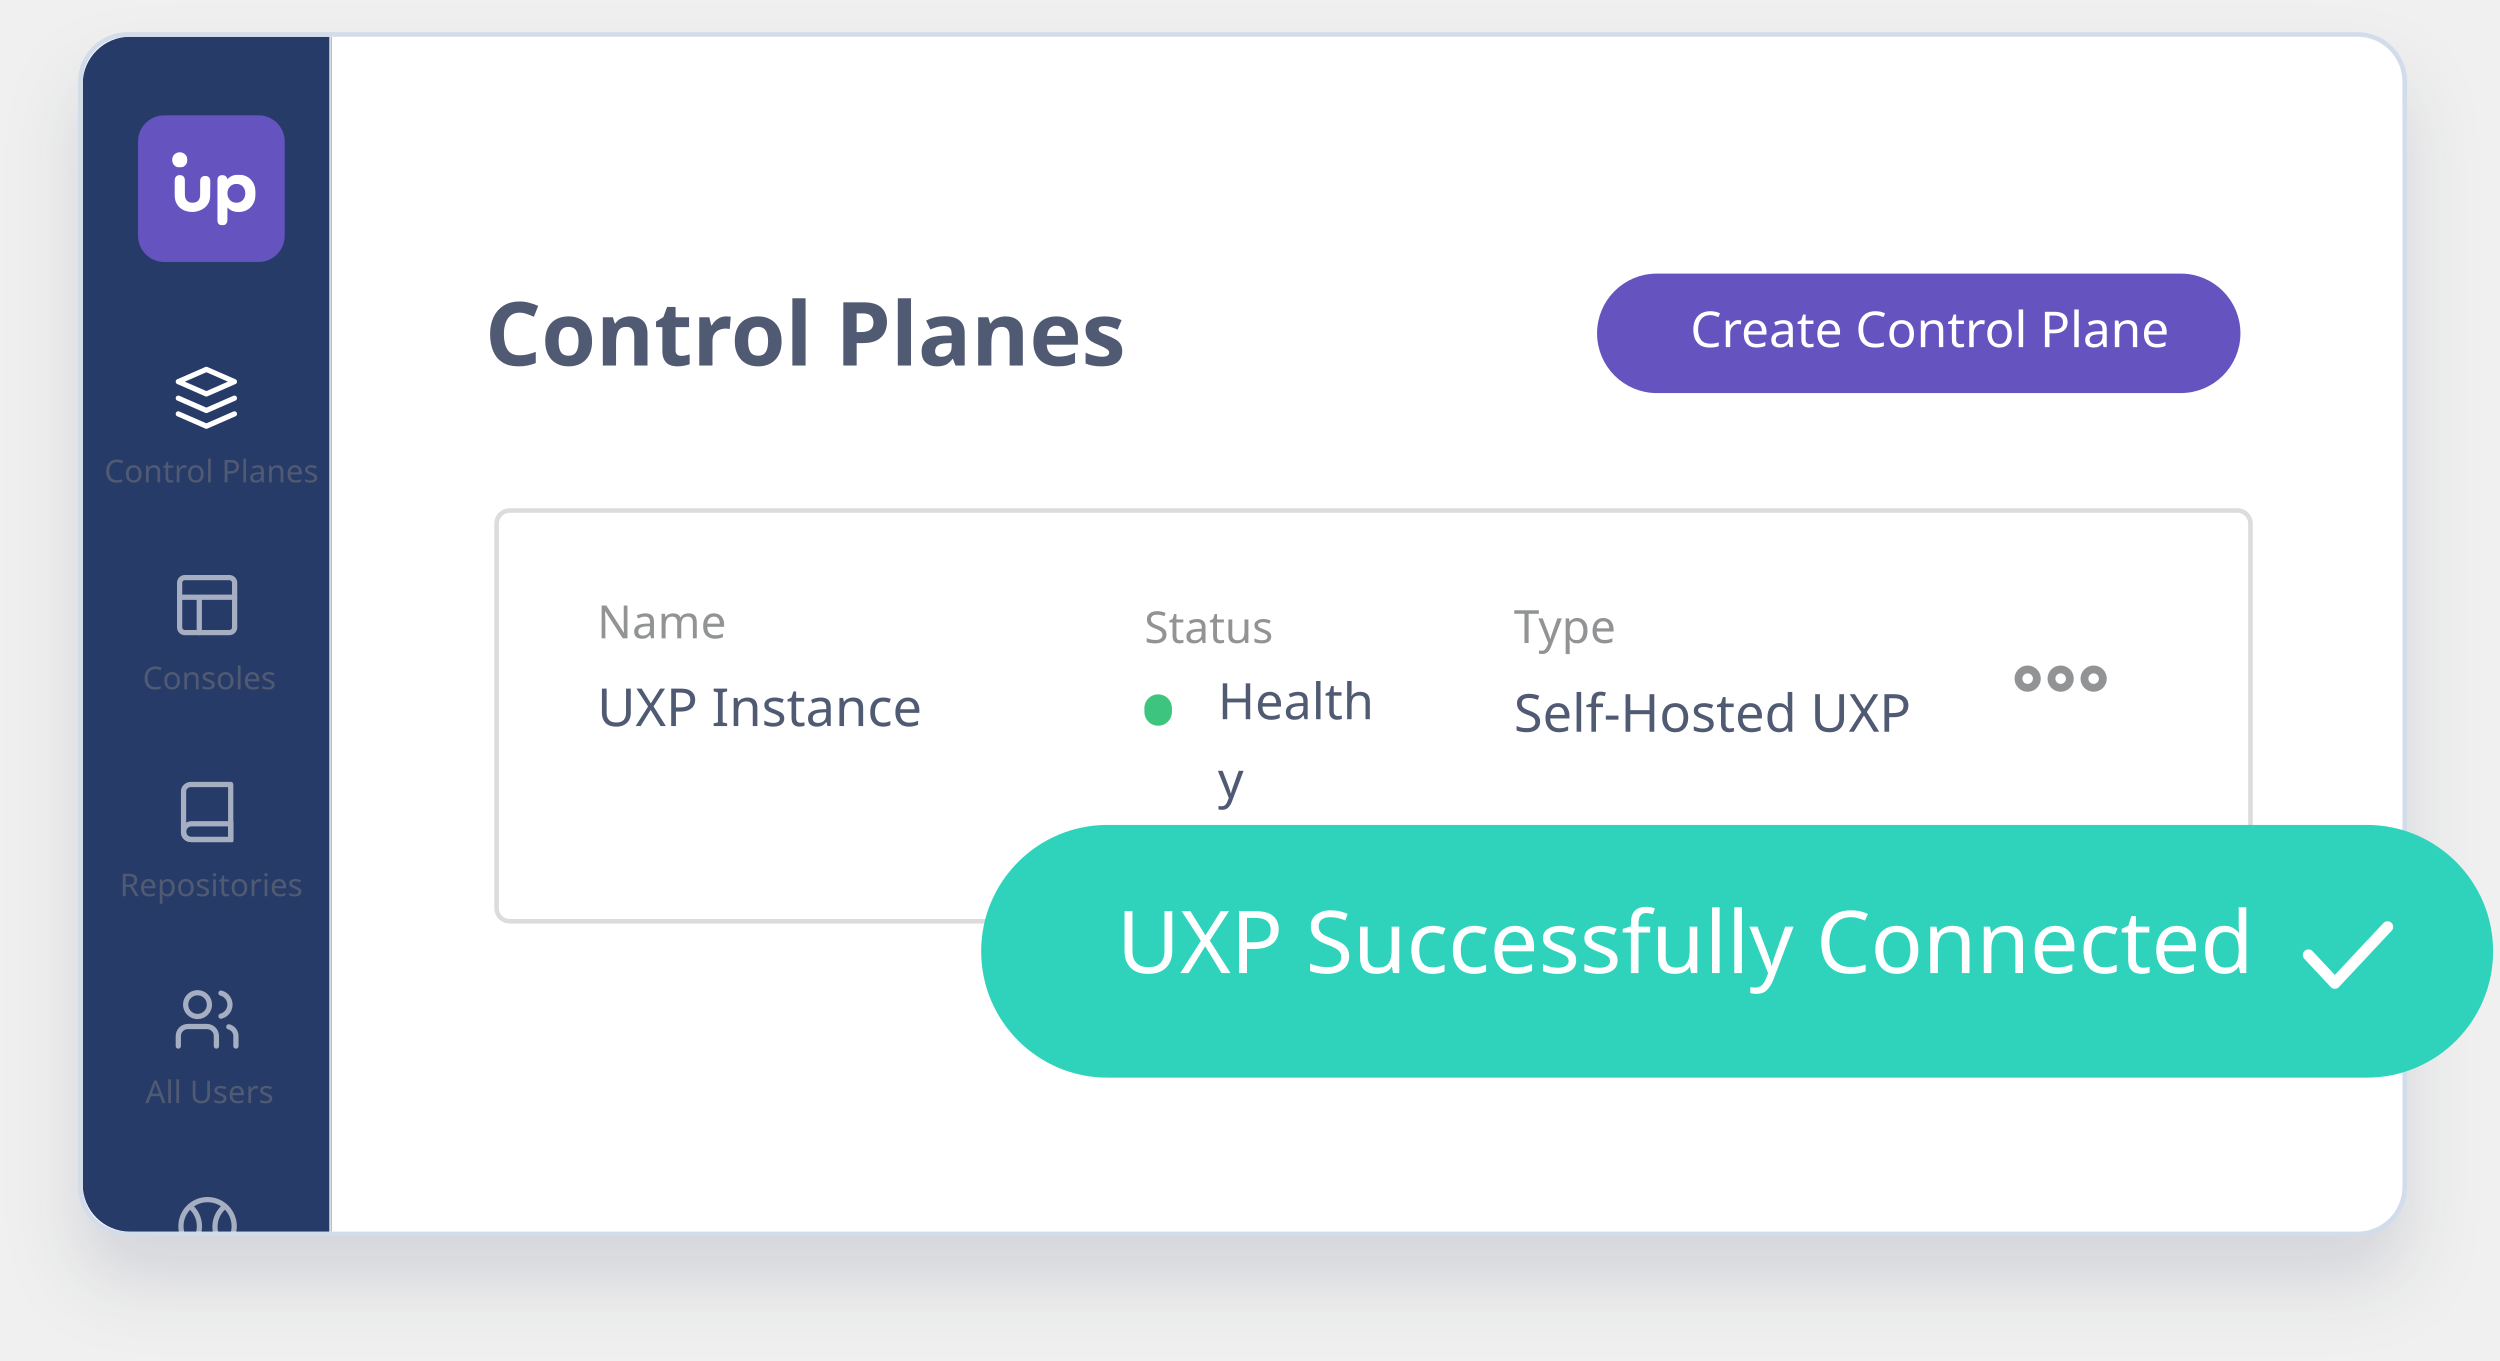
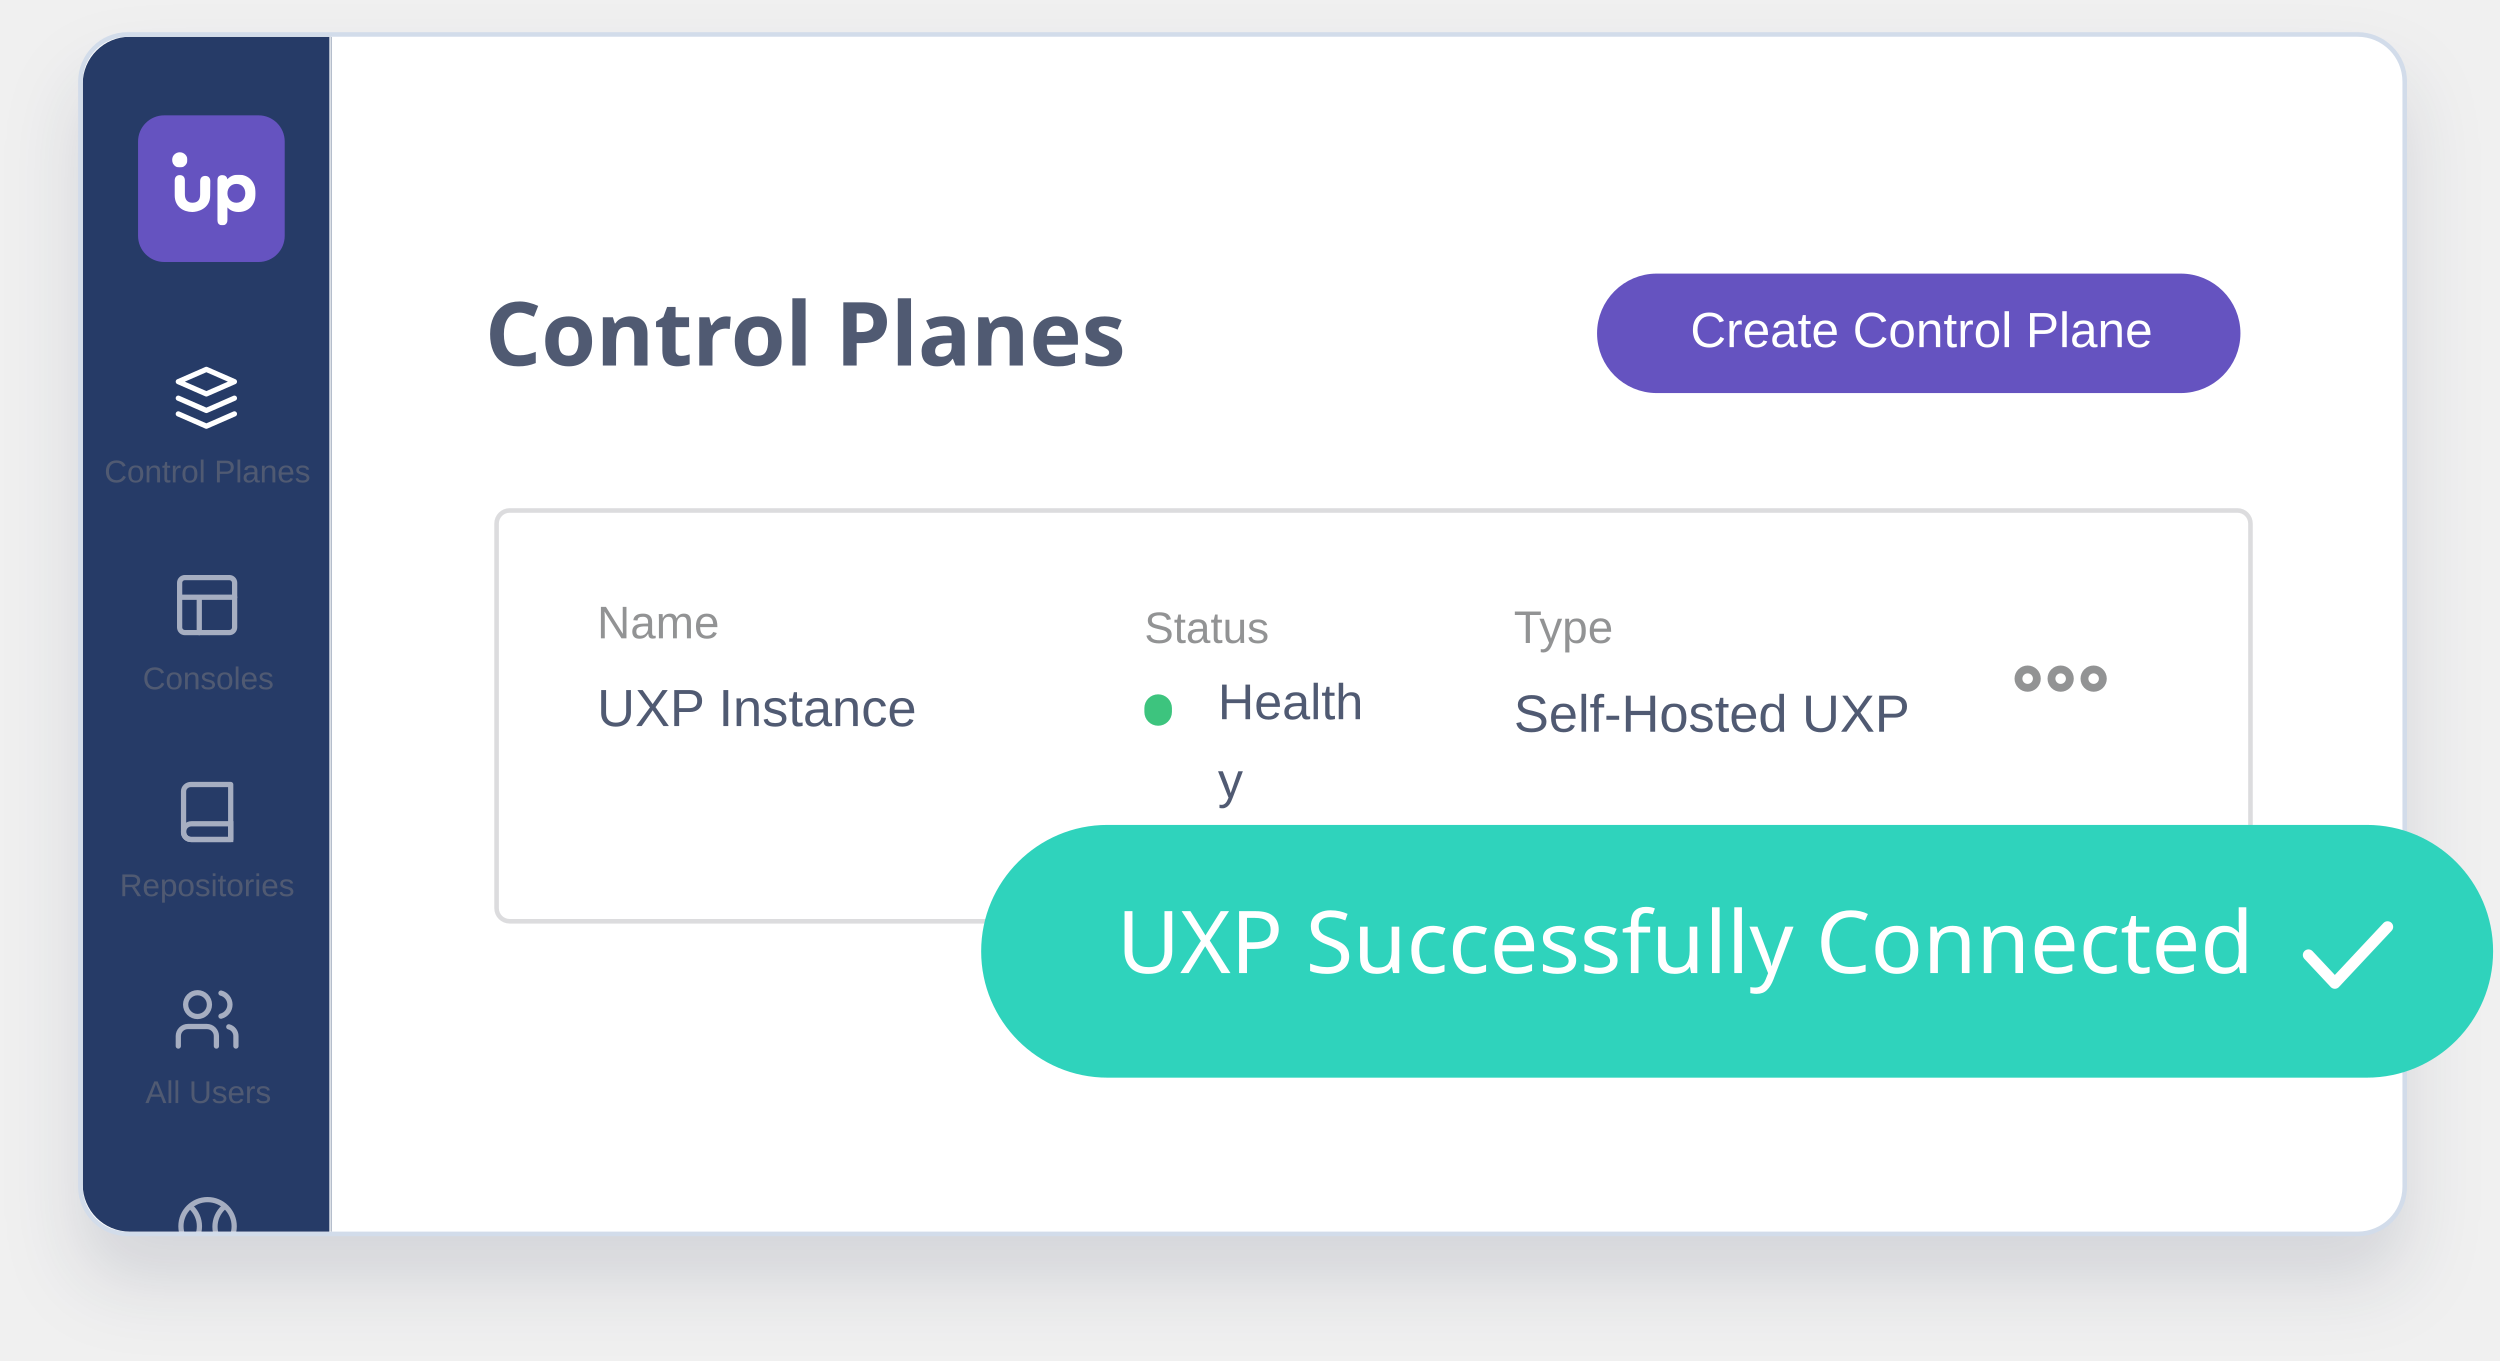
<svg xmlns="http://www.w3.org/2000/svg" xmlns:xlink="http://www.w3.org/1999/xlink" width="272" height="148" viewBox="0 0 272 148">
  <defs>
    <path id="d" d="M0 0h4.177v5.515H0z" />
    <path id="f" d="M0 0h1.673v1.674H0z" />
    <filter x="-5.9%" y="-7.7%" width="111.9%" height="123.1%" filterUnits="objectBoundingBox" id="b">
      <feMorphology radius=".5" operator="dilate" in="SourceAlpha" result="shadowSpreadOuter1" />
      <feOffset dy="5" in="shadowSpreadOuter1" result="shadowOffsetOuter1" />
      <feGaussianBlur stdDeviation="4" in="shadowOffsetOuter1" result="shadowBlurOuter1" />
      <feComposite in="shadowBlurOuter1" in2="SourceAlpha" operator="out" result="shadowBlurOuter1" />
      <feColorMatrix values="0 0 0 0 0.067 0 0 0 0 0.102 0 0 0 0 0.239 0 0 0 0.127 0" in="shadowBlurOuter1" />
    </filter>
    <rect id="a" x="0" y="0" width="252.385" height="130" rx="5.129" />
  </defs>
  <g fill="none" fill-rule="evenodd">
    <g transform="translate(9 4)">
      <mask id="c" fill="#fff">
        <use xlink:href="#a" />
      </mask>
      <use fill="#000" filter="url(#b)" xlink:href="#a" />
      <rect stroke="#D2DCEA" stroke-width=".5" fill="#FFF" x="-.25" y="-.25" width="252.885" height="130.5" rx="5.129" />
      <g mask="url(#c)">
        <path fill="#263B67" d="M0 0h27.07v514.08H0z" />
        <path fill="#DCE0E6" d="M27.07 0h-.246v514.08h.246z" />
-         <text font-family="Avenir-Roman, Avenir" font-size="3.419" fill="#505A72" transform="translate(2.137 35.904)">
+         <text font-family="'Avenir-Roman', 'Arial', sans-serif" font-size="3.419" fill="#505A72" transform="translate(2.137 35.904)">
          <tspan x=".213" y="12.579">Control Planes</tspan>
        </text>
        <g stroke="#FFF" stroke-linecap="round" stroke-linejoin="round" stroke-width=".57">
          <path d="m13.452 36.189-3.051 1.335 3.051 1.335 3.052-1.335zM10.4 41.033l3.052 1.335 3.052-1.335M10.4 39.323l3.052 1.335 3.052-1.335" />
        </g>
-         <text font-family="Avenir-Roman, Avenir" font-size="3.419" fill="#505A72" transform="translate(2.137 58.415)">
+         <text font-family="'Avenir-Roman', 'Arial', sans-serif" font-size="3.419" fill="#505A72" transform="translate(2.137 58.415)">
          <tspan x="4.395" y="12.579">Consoles</tspan>
        </text>
        <g transform="translate(10.116 58.415)" stroke="#A6AEC1" stroke-linecap="round" stroke-linejoin="round" stroke-width=".57">
          <rect x=".427" y=".427" width="5.984" height="5.984" rx=".57" />
          <path d="M.427 2.565h5.984M2.565 6.411V2.565" />
        </g>
-         <text font-family="Avenir-Roman, Avenir" font-size="3.419" fill="#505A72" transform="translate(2.137 80.926)">
+         <text font-family="'Avenir-Roman', 'Arial', sans-serif" font-size="3.419" fill="#505A72" transform="translate(2.137 80.926)">
          <tspan x="1.895" y="12.579">Repositories</tspan>
        </text>
        <g stroke="#A6AEC1" stroke-width=".57">
          <path d="M11.825 85.628H16.1v1.71h-4.275a.855.855 0 0 1 0-1.71z" />
          <path d="M11.772 81.353H16.1v5.984h-4.328c-.443 0-.801-.334-.801-.748v-4.488c0-.413.358-.748.801-.748z" stroke-linecap="round" stroke-linejoin="round" />
        </g>
        <g>
-           <text font-family="Avenir-Roman, Avenir" font-size="3.419" fill="#505A72" transform="translate(2.137 103.437)">
+           <text font-family="'Avenir-Roman', 'Arial', sans-serif" font-size="3.419" fill="#505A72" transform="translate(2.137 103.437)">
            <tspan x="4.684" y="12.579">All Users</tspan>
          </text>
          <g transform="translate(10.4 104.007)" stroke="#A6AEC1" stroke-linecap="round" stroke-linejoin="round" stroke-width=".57">
            <path d="M4.145 5.803V4.715a1.036 1.036 0 0 0-1.036-1.037H1.036C.464 3.678 0 4.142 0 4.715v1.088M6.269 5.803V4.715c0-.473-.32-.885-.777-1.003" />
            <circle cx="2.092" cy="1.295" r="1.295" />
            <path d="M4.643.042a1.295 1.295 0 0 1 0 2.51" />
          </g>
        </g>
        <g>
-           <text font-family="Avenir-Roman, Avenir" font-size="3.419" fill="#505A72" transform="translate(2.137 125.948)">
+           <text font-family="'Avenir-Roman', 'Arial', sans-serif" font-size="3.419" fill="#505A72" transform="translate(2.137 125.948)">
            <tspan x="6.584" y="12.579">Teams</tspan>
          </text>
          <g stroke="#A6AEC1" stroke-linecap="round" stroke-linejoin="round" stroke-width=".57">
            <path d="M13.583 126.518a2.897 2.897 0 1 1 0 5.794 2.897 2.897 0 0 1 0-5.794z" />
            <path d="M15.31 127.373a2.842 2.842 0 0 0-.92 2.097c0 .807.335 1.535.873 2.053M11.88 131.425a2.84 2.84 0 0 0 .819-2c0-.805-.335-1.534-.874-2.052" />
          </g>
        </g>
        <g transform="translate(6.02 8.549)">
          <rect fill="#6553C0" width="15.957" height="15.957" rx="2.85" />
          <path d="m7.86 7.17-.015 1.552c0 1.492-1.437 1.795-1.937 1.795-1.04 0-1.918-.634-1.918-1.795v-1.64c0-.364.21-.581.549-.581.346 0 .556.217.556.58v1.516c0 .59.297.911.813.911.549 0 .848-.274.848-.91V7.17c0-.363.21-.58.556-.58.34 0 .549.217.549.58" fill="#FFF" />
          <g transform="translate(8.619 6.453)">
            <mask id="e" fill="#fff">
              <use xlink:href="#d" />
            </mask>
            <path d="M3.048 2.032c0-.613-.395-1.024-.96-1.024-.572 0-.984.427-.984 1.024s.412 1.024.984 1.024c.565 0 .96-.42.96-1.024m1.129 0c0 1.234-.742 2.032-1.863 2.032-.508 0-.92-.177-1.193-.484h-.017v1.347c0 .363-.21.589-.556.589C.21 5.516 0 5.29 0 4.926V.63c0-.363.21-.58.548-.58.298 0 .5.16.548.443h.016C1.387.177 1.798 0 2.314 0c1.12 0 1.863.798 1.863 2.032" fill="#FFF" mask="url(#e)" />
          </g>
          <g transform="translate(3.704 3.99)">
            <mask id="g" fill="#fff">
              <use xlink:href="#f" />
            </mask>
            <path d="M1.673.837A.837.837 0 1 1 0 .837a.837.837 0 0 1 1.673 0" fill="#FFF" mask="url(#g)" />
          </g>
        </g>
      </g>
    </g>
    <rect x=".25" y=".25" width="190.824" height="44.695" rx="1.425" fill="#FFF" stroke="#DCDCDE" stroke-width=".5" transform="translate(53.778 55.29)" />
-     <g font-family="Avenir-Roman, Avenir">
+     <g font-family="'Avenir-Roman', 'Arial', sans-serif">
      <text font-size="5.699" fill="#505A72" transform="translate(64.972 64.448)">
        <tspan x="0" y="14.549">UXP Instance</tspan>
      </text>
      <text font-size="4.987" fill="#929394" transform="translate(64.972 64.448)">
        <tspan x="0" y="5">Name</tspan>
      </text>
    </g>
-     <g font-family="Avenir-Roman, Avenir">
+     <g font-family="'Avenir-Roman', 'Arial', sans-serif">
      <text font-size="5.699" fill="#505A72" transform="translate(164.705 64.957)">
        <tspan x="0" y="14.65">Self-Hosted UXP</tspan>
      </text>
      <text font-size="4.987" fill="#929394" transform="translate(164.705 64.957)">
        <tspan x="0" y="5">Type</tspan>
      </text>
    </g>
-     <text font-family="Avenir-Roman, Avenir" font-size="4.787" fill="#929394" transform="translate(124.507 64.957)">
+     <text font-family="'Avenir-Roman', 'Arial', sans-serif" font-size="4.787" fill="#929394" transform="translate(124.507 64.957)">
      <tspan x="0" y="5">Status</tspan>
    </text>
-     <text font-family="Avenir-Roman, Avenir" font-size="5.471" fill="#505A72" transform="translate(124.507 73.252)">
+     <text font-family="'Avenir-Roman', 'Arial', sans-serif" font-size="5.471" fill="#505A72" transform="translate(124.507 73.252)">
      <tspan x="8" y="5">Health</tspan>
      <tspan x="8" y="13.549">y</tspan>
    </text>
    <path d="M126.007 75.542a1.5 1.5 0 0 1 1.5 1.5v.42a1.5 1.5 0 1 1-3 0v-.42a1.5 1.5 0 0 1 1.5-1.5z" fill="#3DC47E" />
    <g stroke="#929394" stroke-linecap="round" stroke-linejoin="round" stroke-width=".855">
      <g transform="translate(219.711 72.938)">
        <circle cx="4.488" cy=".898" r="1" />
        <circle cx="8.078" cy=".898" r="1" />
        <circle cx=".898" cy=".898" r="1" />
      </g>
    </g>
    <g>
-       <text font-family="Avenir-Black, Avenir" font-size="9.617" font-weight="700" fill="#505A72" transform="translate(52.76 29.767)">
+       <text font-family="'Avenir-Black', 'Arial Black', sans-serif" font-size="9.617" font-weight="700" fill="#505A72" transform="translate(52.76 29.767)">
        <tspan x="0" y="10">Control Planes</tspan>
      </text>
      <g transform="translate(173.76 29.767)">
        <rect fill="#6553C0" width="70" height="13" rx="6.5" />
-         <text font-family="Avenir-Roman, Avenir" font-size="5.386" fill="#FFF">
+         <text font-family="'Avenir-Roman', 'Arial', sans-serif" font-size="5.386" fill="#FFF">
          <tspan x="10.147" y="8">Create Control Plane</tspan>
        </text>
      </g>
    </g>
    <g transform="translate(107 90)">
      <rect stroke="#2FD3BC" stroke-width=".5" fill="#2FD3BC" width="164" height="27" rx="13.5" />
      <text font-family="AvenirNext-DemiBold, Avenir Next" font-size="9.415" font-weight="500" fill="#FFF">
        <tspan x="14.509" y="15.871">UXP Successfully Connected</tspan>
      </text>
      <path d="M141.088 6.557h14.135v14.087h-14.135z" />
      <path stroke="#FFF" stroke-width="1.224" stroke-linecap="round" stroke-linejoin="round" d="m144.161 13.906 2.868 3.063 5.736-6.125" />
    </g>
  </g>
</svg>
